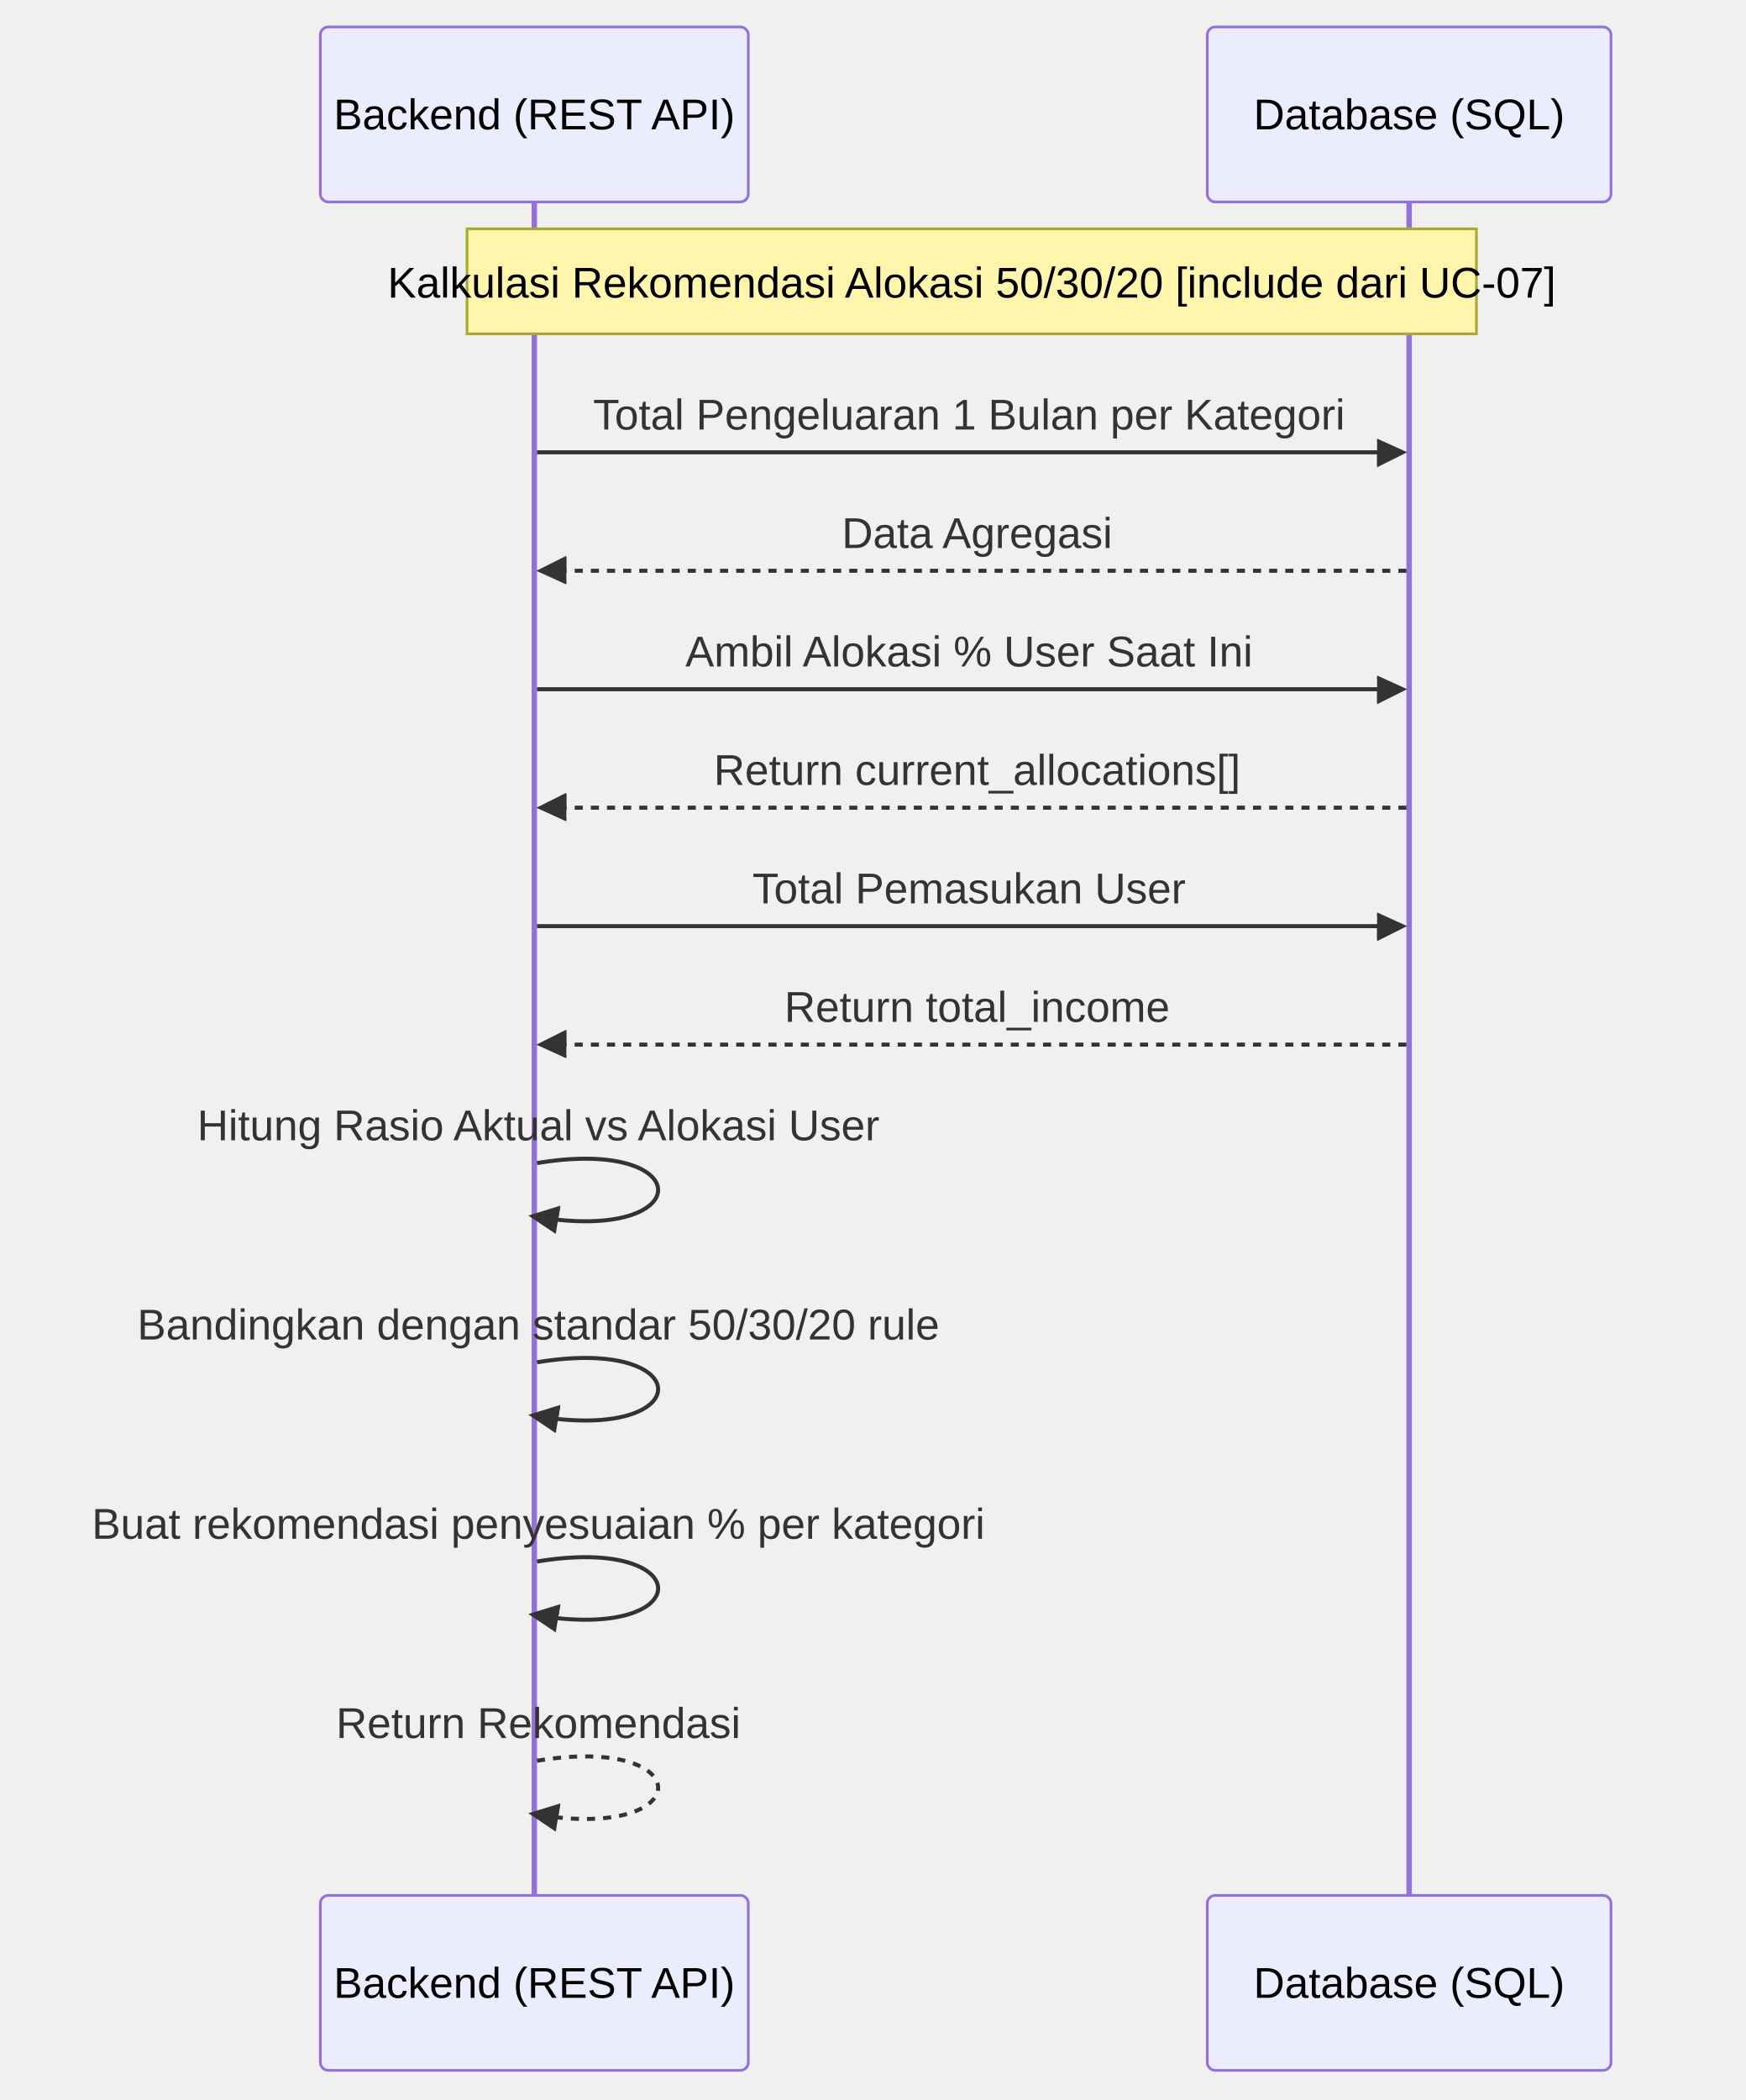
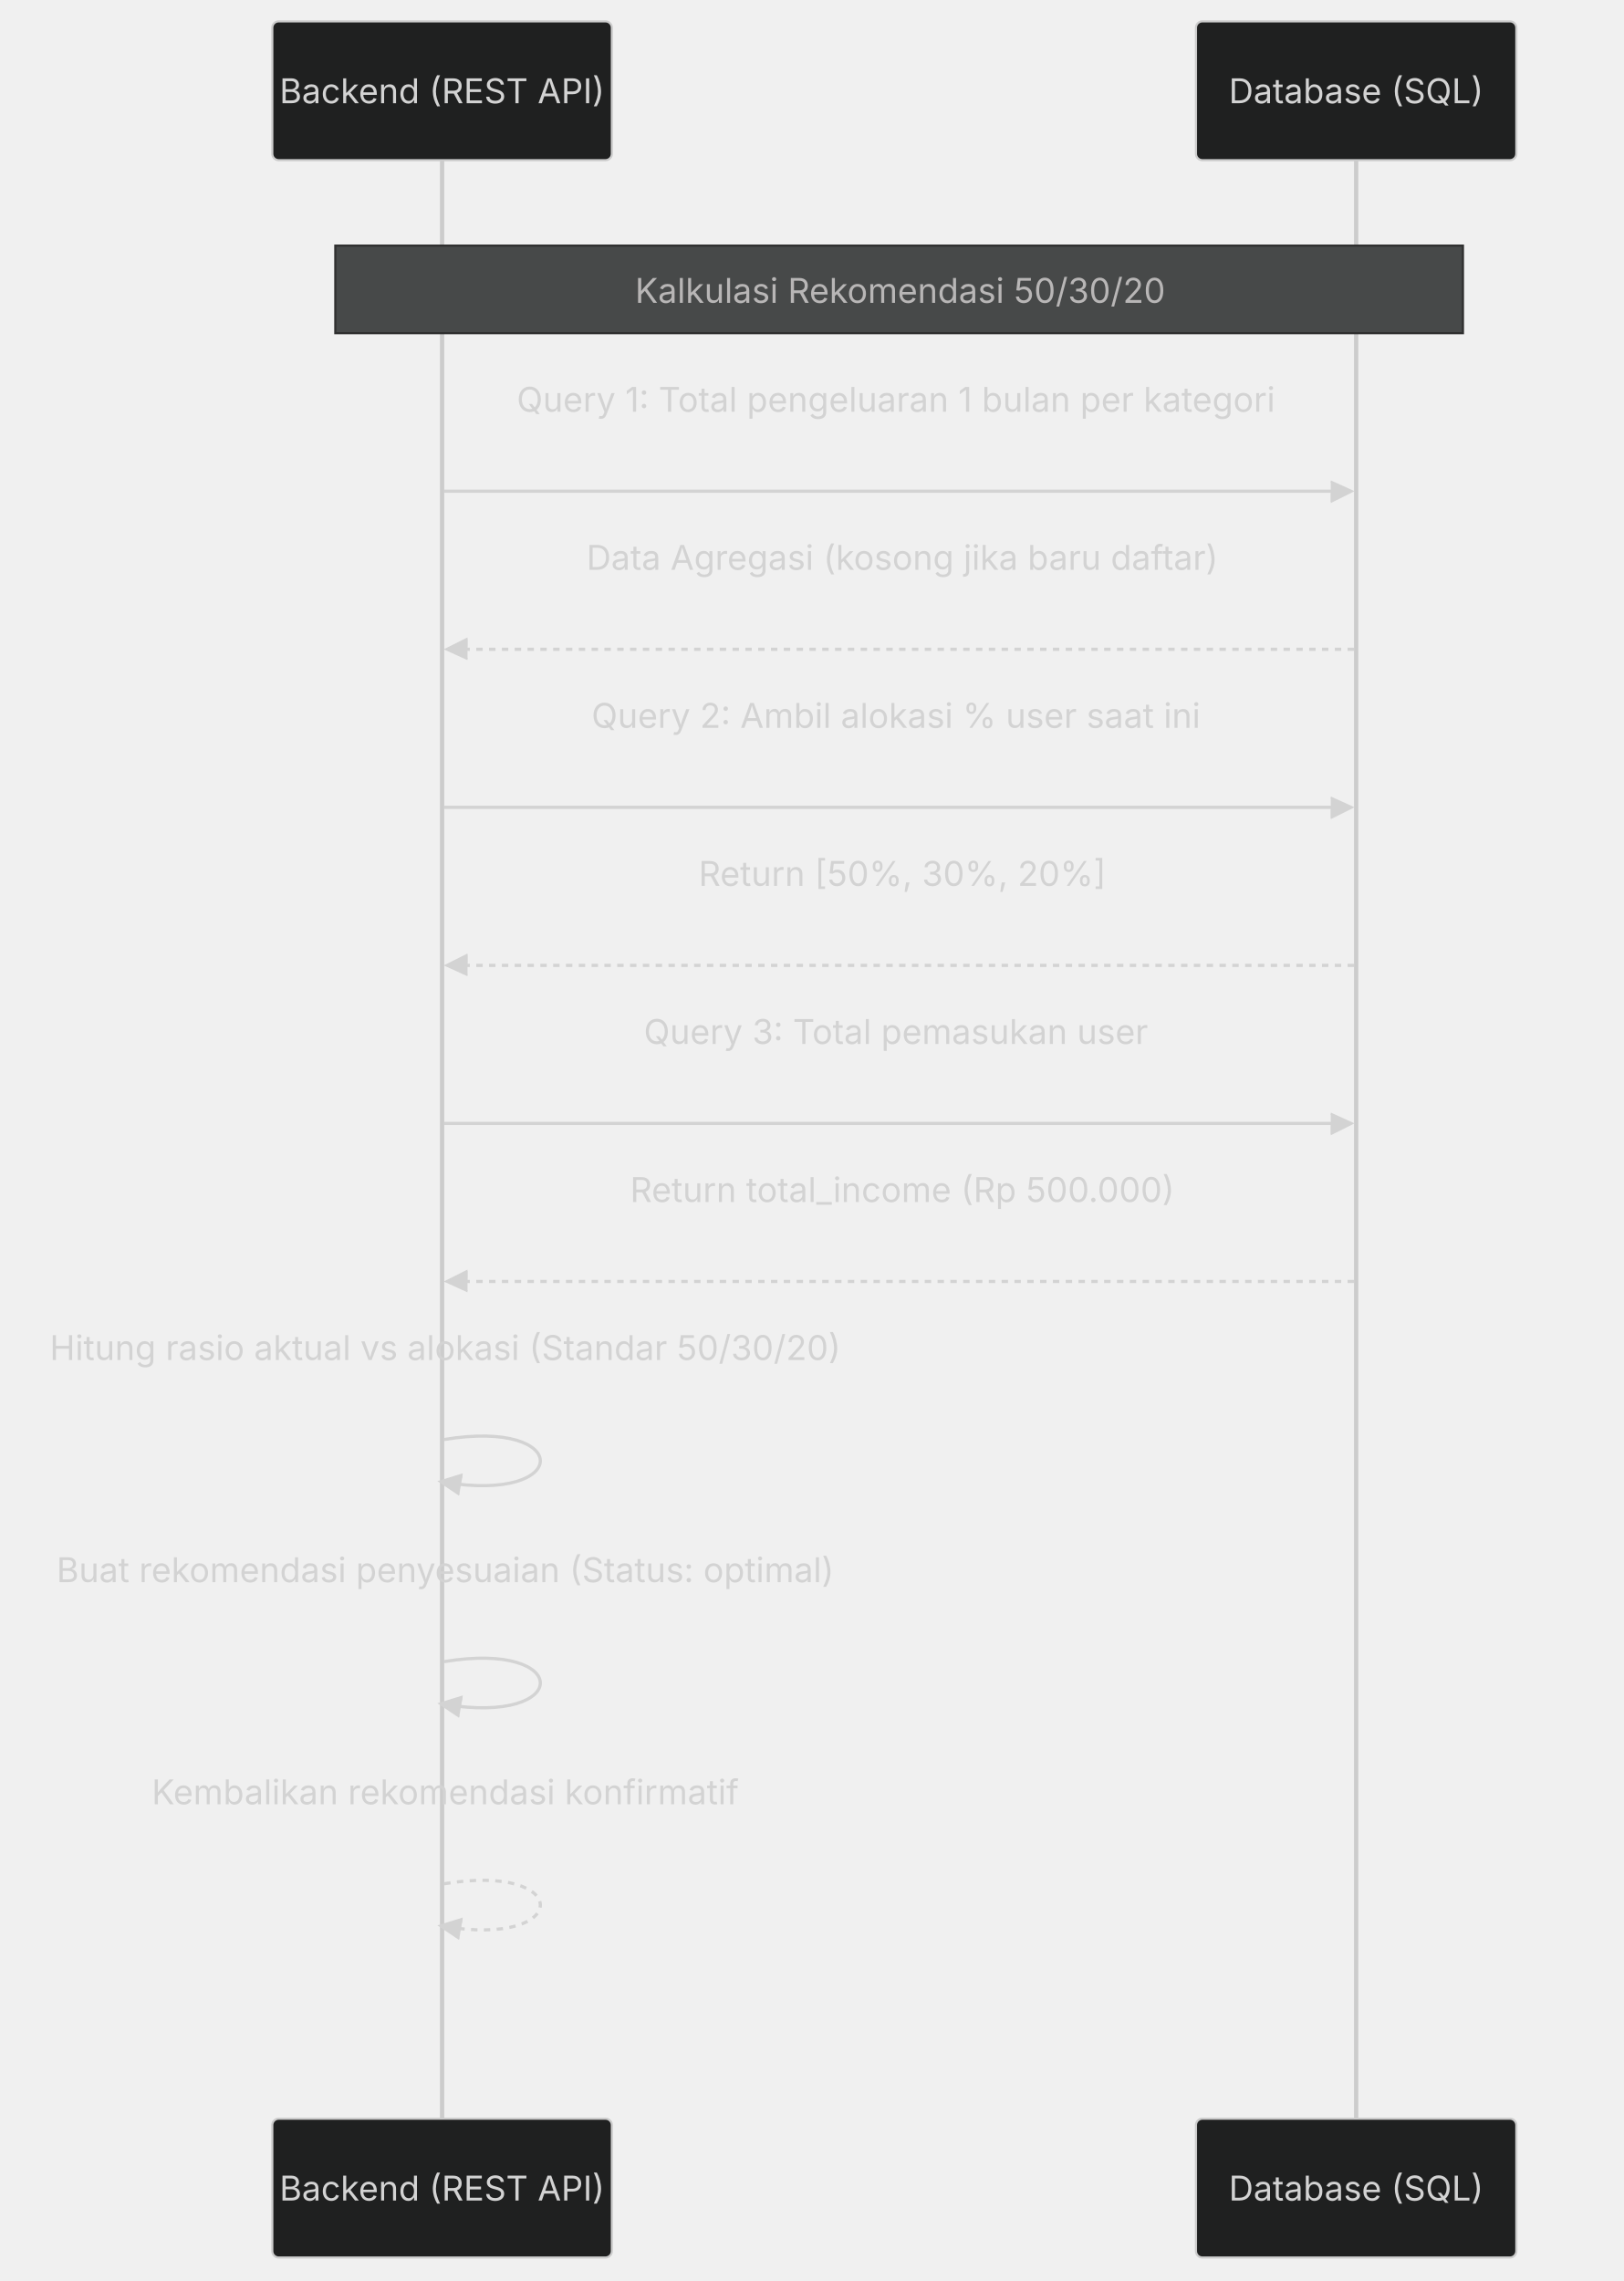
- <svg xmlns="http://www.w3.org/2000/svg" id="my-svg" width="100%" style="max-width: 648.5px; background-color: transparent;" viewBox="-119 -10 648.5 780" role="graphics-document document" aria-roledescription="sequence">
+ <svg xmlns="http://www.w3.org/2000/svg" id="my-svg" width="760" height="1068" viewBox="-127.5 -10 760 1068" role="graphics-document document" aria-roledescription="sequence" style="background-color: transparent;">
  <g>
-     <rect x="329.5" y="694" fill="#eaeaea" stroke="#666" width="150" height="65" name="DB" rx="3" ry="3" class="actor actor-bottom" />
-     <text x="404.5" y="726.5" dominant-baseline="central" alignment-baseline="central" class="actor actor-box" style="text-anchor: middle; font-size: 16px; font-weight: 400;">
-       <tspan x="404.5" dy="0">Database (SQL)</tspan>
+     <rect x="432.5" y="982" fill="#eaeaea" stroke="#666" width="150" height="65" name="DB" rx="3" ry="3" class="actor actor-bottom" />
+     <text x="507.5" y="1014.5" dominant-baseline="central" alignment-baseline="central" class="actor actor-box" style="text-anchor: middle; font-size: 16px; font-weight: 400;">
+       <tspan x="507.5" dy="0">Database (SQL)</tspan>
    </text>
  </g>
  <g>
-     <rect x="0" y="694" fill="#eaeaea" stroke="#666" width="159" height="65" name="Server" rx="3" ry="3" class="actor actor-bottom" />
-     <text x="79.5" y="726.5" dominant-baseline="central" alignment-baseline="central" class="actor actor-box" style="text-anchor: middle; font-size: 16px; font-weight: 400;">
+     <rect x="0" y="982" fill="#eaeaea" stroke="#666" width="159" height="65" name="Server" rx="3" ry="3" class="actor actor-bottom" />
+     <text x="79.5" y="1014.5" dominant-baseline="central" alignment-baseline="central" class="actor actor-box" style="text-anchor: middle; font-size: 16px; font-weight: 400;">
      <tspan x="79.5" dy="0">Backend (REST API)</tspan>
    </text>
  </g>
  <g>
-     <line id="actor1" x1="404.5" y1="65" x2="404.5" y2="694" class="actor-line 200" stroke-width="0.5px" stroke="#999" name="DB" data-et="life-line" data-id="DB" />
+     <line id="actor1" x1="507.5" y1="65" x2="507.5" y2="982" class="actor-line 200" stroke-width="0.5px" stroke="#999" name="DB" data-et="life-line" data-id="DB" />
    <g id="root-1" data-et="participant" data-type="participant" data-id="DB">
-       <rect x="329.5" y="0" fill="#eaeaea" stroke="#666" width="150" height="65" name="DB" rx="3" ry="3" class="actor actor-top" />
-       <text x="404.5" y="32.5" dominant-baseline="central" alignment-baseline="central" class="actor actor-box" style="text-anchor: middle; font-size: 16px; font-weight: 400;">
-         <tspan x="404.5" dy="0">Database (SQL)</tspan>
+       <rect x="432.5" y="0" fill="#eaeaea" stroke="#666" width="150" height="65" name="DB" rx="3" ry="3" class="actor actor-top" />
+       <text x="507.5" y="32.5" dominant-baseline="central" alignment-baseline="central" class="actor actor-box" style="text-anchor: middle; font-size: 16px; font-weight: 400;">
+         <tspan x="507.5" dy="0">Database (SQL)</tspan>
      </text>
    </g>
  </g>
  <g>
-     <line id="actor0" x1="79.5" y1="65" x2="79.5" y2="694" class="actor-line 200" stroke-width="0.5px" stroke="#999" name="Server" data-et="life-line" data-id="Server" />
+     <line id="actor0" x1="79.5" y1="65" x2="79.5" y2="982" class="actor-line 200" stroke-width="0.5px" stroke="#999" name="Server" data-et="life-line" data-id="Server" />
    <g id="root-0" data-et="participant" data-type="participant" data-id="Server">
      <rect x="0" y="0" fill="#eaeaea" stroke="#666" width="159" height="65" name="Server" rx="3" ry="3" class="actor actor-top" />
      <text x="79.5" y="32.5" dominant-baseline="central" alignment-baseline="central" class="actor actor-box" style="text-anchor: middle; font-size: 16px; font-weight: 400;">
        <tspan x="79.5" dy="0">Backend (REST API)</tspan>
      </text>
    </g>
  </g>
-   <style>#my-svg{font-family:"trebuchet ms",verdana,arial,sans-serif;font-size:16px;fill:#333;}@keyframes edge-animation-frame{from{stroke-dashoffset:0;}}@keyframes dash{to{stroke-dashoffset:0;}}#my-svg .edge-animation-slow{stroke-dasharray:9,5!important;stroke-dashoffset:900;animation:dash 50s linear infinite;stroke-linecap:round;}#my-svg .edge-animation-fast{stroke-dasharray:9,5!important;stroke-dashoffset:900;animation:dash 20s linear infinite;stroke-linecap:round;}#my-svg .error-icon{fill:#552222;}#my-svg .error-text{fill:#552222;stroke:#552222;}#my-svg .edge-thickness-normal{stroke-width:1px;}#my-svg .edge-thickness-thick{stroke-width:3.5px;}#my-svg .edge-pattern-solid{stroke-dasharray:0;}#my-svg .edge-thickness-invisible{stroke-width:0;fill:none;}#my-svg .edge-pattern-dashed{stroke-dasharray:3;}#my-svg .edge-pattern-dotted{stroke-dasharray:2;}#my-svg .marker{fill:#333333;stroke:#333333;}#my-svg .marker.cross{stroke:#333333;}#my-svg svg{font-family:"trebuchet ms",verdana,arial,sans-serif;font-size:16px;}#my-svg p{margin:0;}#my-svg .actor{stroke:#9370DB;fill:#ECECFF;stroke-width:1;}#my-svg rect.actor.outer-path[data-look="neo"]{filter:drop-shadow(1px 2px 2px rgba(185, 185, 185, 1));}#my-svg rect.note[data-look="neo"]{stroke:#aaaa33;fill:#fff5ad;filter:drop-shadow(1px 2px 2px rgba(185, 185, 185, 1));}#my-svg text.actor&gt;tspan{fill:black;stroke:none;}#my-svg .actor-line{stroke:#9370DB;}#my-svg .innerArc{stroke-width:1.5;stroke-dasharray:none;}#my-svg .messageLine0{stroke-width:1.5;stroke-dasharray:none;stroke:#333;}#my-svg .messageLine1{stroke-width:1.5;stroke-dasharray:2,2;stroke:#333;}#my-svg [id$="-arrowhead"] path{fill:#333;stroke:#333;}#my-svg .sequenceNumber{fill:white;}#my-svg [id$="-sequencenumber"]{fill:#333;}#my-svg [id$="-crosshead"] path{fill:#333;stroke:#333;}#my-svg .messageText{fill:#333;stroke:none;}#my-svg .labelBox{stroke:#9370DB;fill:#ECECFF;filter:none;}#my-svg .labelText,#my-svg .labelText&gt;tspan{fill:black;stroke:none;}#my-svg .loopText,#my-svg .loopText&gt;tspan{fill:black;stroke:none;}#my-svg .loopLine{stroke-width:2px;stroke-dasharray:2,2;stroke:#9370DB;fill:#9370DB;}#my-svg .note{stroke:#aaaa33;fill:#fff5ad;}#my-svg .noteText,#my-svg .noteText&gt;tspan{fill:black;stroke:none;font-weight:normal;}#my-svg .activation0{fill:#f4f4f4;stroke:#666;}#my-svg .activation1{fill:#f4f4f4;stroke:#666;}#my-svg .activation2{fill:#f4f4f4;stroke:#666;}#my-svg .actorPopupMenu{position:absolute;}#my-svg .actorPopupMenuPanel{position:absolute;fill:#ECECFF;box-shadow:0px 8px 16px 0px rgba(0,0,0,0.2);filter:drop-shadow(3px 5px 2px rgb(0 0 0 / 0.4));}#my-svg .actor-man circle,#my-svg line{fill:#ECECFF;stroke-width:2px;}#my-svg g rect.rect{filter:drop-shadow(1px 2px 2px rgba(185, 185, 185, 1));stroke:#9370DB;}#my-svg .node .neo-node{stroke:#9370DB;}#my-svg [data-look="neo"].node rect,#my-svg [data-look="neo"].cluster rect,#my-svg [data-look="neo"].node polygon{stroke:#9370DB;filter:drop-shadow(1px 2px 2px rgba(185, 185, 185, 1));}#my-svg [data-look="neo"].node path{stroke:#9370DB;stroke-width:1px;}#my-svg [data-look="neo"].node .outer-path{filter:drop-shadow(1px 2px 2px rgba(185, 185, 185, 1));}#my-svg [data-look="neo"].node .neo-line path{stroke:#9370DB;filter:none;}#my-svg [data-look="neo"].node circle{stroke:#9370DB;filter:drop-shadow(1px 2px 2px rgba(185, 185, 185, 1));}#my-svg [data-look="neo"].node circle .state-start{fill:#000000;}#my-svg [data-look="neo"].icon-shape .icon{fill:#9370DB;filter:drop-shadow(1px 2px 2px rgba(185, 185, 185, 1));}#my-svg [data-look="neo"].icon-shape .icon-neo path{stroke:#9370DB;filter:drop-shadow(1px 2px 2px rgba(185, 185, 185, 1));}#my-svg :root{--mermaid-font-family:"trebuchet ms",verdana,arial,sans-serif;}</style>
+   <style>#my-svg{font-family:-apple-system,BlinkMacSystemFont,'Segoe UI',sans-serif;font-size:14px;fill:#ccc;}@keyframes edge-animation-frame{from{stroke-dashoffset:0;}}@keyframes dash{to{stroke-dashoffset:0;}}#my-svg .edge-animation-slow{stroke-dasharray:9,5!important;stroke-dashoffset:900;animation:dash 50s linear infinite;stroke-linecap:round;}#my-svg .edge-animation-fast{stroke-dasharray:9,5!important;stroke-dashoffset:900;animation:dash 20s linear infinite;stroke-linecap:round;}#my-svg .error-icon{fill:#a44141;}#my-svg .error-text{fill:#ddd;stroke:#ddd;}#my-svg .edge-thickness-normal{stroke-width:1px;}#my-svg .edge-thickness-thick{stroke-width:3.5px;}#my-svg .edge-pattern-solid{stroke-dasharray:0;}#my-svg .edge-thickness-invisible{stroke-width:0;fill:none;}#my-svg .edge-pattern-dashed{stroke-dasharray:3;}#my-svg .edge-pattern-dotted{stroke-dasharray:2;}#my-svg .marker{fill:lightgrey;stroke:lightgrey;}#my-svg .marker.cross{stroke:lightgrey;}#my-svg svg{font-family:-apple-system,BlinkMacSystemFont,'Segoe UI',sans-serif;font-size:14px;}#my-svg p{margin:0;}#my-svg .actor{stroke:#ccc;fill:#1f2020;stroke-width:1;}#my-svg rect.actor.outer-path[data-look="neo"]{filter:drop-shadow( 1px 2px 2px rgba(185,185,185,1));}#my-svg rect.note[data-look="neo"]{stroke:hsl(180, 0%, 18.353%);fill:hsl(180, 1.587%, 28.353%);filter:drop-shadow( 1px 2px 2px rgba(185,185,185,1));}#my-svg text.actor&gt;tspan{fill:lightgrey;stroke:none;}#my-svg .actor-line{stroke:#ccc;}#my-svg .innerArc{stroke-width:1.5;stroke-dasharray:none;}#my-svg .messageLine0{stroke-width:1.5;stroke-dasharray:none;stroke:lightgrey;}#my-svg .messageLine1{stroke-width:1.5;stroke-dasharray:2,2;stroke:lightgrey;}#my-svg [id$="-arrowhead"] path{fill:lightgrey;stroke:lightgrey;}#my-svg .sequenceNumber{fill:black;}#my-svg [id$="-sequencenumber"]{fill:lightgrey;}#my-svg [id$="-crosshead"] path{fill:lightgrey;stroke:lightgrey;}#my-svg .messageText{fill:lightgrey;stroke:none;}#my-svg .labelBox{stroke:#7c1e1e;fill:#3f1414;filter:none;}#my-svg .labelText,#my-svg .labelText&gt;tspan{fill:#f85149;stroke:none;}#my-svg .loopText,#my-svg .loopText&gt;tspan{fill:#f85149;stroke:none;}#my-svg .loopLine{stroke-width:2px;stroke-dasharray:2,2;stroke:#7c1e1e;fill:#7c1e1e;}#my-svg .note{stroke:hsl(180, 0%, 18.353%);fill:hsl(180, 1.587%, 28.353%);}#my-svg .noteText,#my-svg .noteText&gt;tspan{fill:rgb(183.848, 181.552, 181.552);stroke:none;font-weight:normal;}#my-svg .activation0{fill:hsl(180, 1.587%, 28.353%);stroke:#ccc;}#my-svg .activation1{fill:hsl(180, 1.587%, 28.353%);stroke:#ccc;}#my-svg .activation2{fill:hsl(180, 1.587%, 28.353%);stroke:#ccc;}#my-svg .actorPopupMenu{position:absolute;}#my-svg .actorPopupMenuPanel{position:absolute;fill:#1f2020;box-shadow:0px 8px 16px 0px rgba(0,0,0,0.2);filter:drop-shadow(3px 5px 2px rgb(0 0 0 / 0.4));}#my-svg .actor-man circle,#my-svg line{fill:#1f2020;stroke-width:2px;}#my-svg g rect.rect{filter:drop-shadow( 1px 2px 2px rgba(185,185,185,1));stroke:#ccc;}#my-svg .node .neo-node{stroke:#ccc;}#my-svg [data-look="neo"].node rect,#my-svg [data-look="neo"].cluster rect,#my-svg [data-look="neo"].node polygon{stroke:url(#my-svg-gradient);filter:drop-shadow( 1px 2px 2px rgba(185,185,185,1));}#my-svg [data-look="neo"].node path{stroke:url(#my-svg-gradient);stroke-width:1px;}#my-svg [data-look="neo"].node .outer-path{filter:drop-shadow( 1px 2px 2px rgba(185,185,185,1));}#my-svg [data-look="neo"].node .neo-line path{stroke:#ccc;filter:none;}#my-svg [data-look="neo"].node circle{stroke:url(#my-svg-gradient);filter:drop-shadow( 1px 2px 2px rgba(185,185,185,1));}#my-svg [data-look="neo"].node circle .state-start{fill:#000000;}#my-svg [data-look="neo"].icon-shape .icon{fill:url(#my-svg-gradient);filter:drop-shadow( 1px 2px 2px rgba(185,185,185,1));}#my-svg [data-look="neo"].icon-shape .icon-neo path{stroke:url(#my-svg-gradient);filter:drop-shadow( 1px 2px 2px rgba(185,185,185,1));}#my-svg :root{--mermaid-font-family:"trebuchet ms",verdana,arial,sans-serif;}</style>
  <g />
  <defs>
    <symbol id="my-svg-computer" width="24" height="24">
      <path transform="scale(.5)" d="M2 2v13h20v-13h-20zm18 11h-16v-9h16v9zm-10.228 6l.466-1h3.524l.467 1h-4.457zm14.228 3h-24l2-6h2.104l-1.33 4h18.45l-1.297-4h2.073l2 6zm-5-10h-14v-7h14v7z" />
    </symbol>
  </defs>
  <defs>
    <symbol id="my-svg-database" fill-rule="evenodd" clip-rule="evenodd">
      <path transform="scale(.5)" d="M12.258.001l.256.004.255.005.253.008.251.01.249.012.247.015.246.016.242.019.241.02.239.023.236.024.233.027.231.028.229.031.225.032.223.034.22.036.217.038.214.04.211.041.208.043.205.045.201.046.198.048.194.05.191.051.187.053.183.054.18.056.175.057.172.059.168.06.163.061.16.063.155.064.15.066.074.033.073.033.071.034.07.034.069.035.068.035.067.035.066.035.064.036.064.036.062.036.06.036.06.037.058.037.058.037.055.038.055.038.053.038.052.038.051.039.05.039.048.039.047.039.045.04.044.04.043.04.041.04.04.041.039.041.037.041.036.041.034.041.033.042.032.042.03.042.029.042.027.042.026.043.024.043.023.043.021.043.02.043.018.044.017.043.015.044.013.044.012.044.011.045.009.044.007.045.006.045.004.045.002.045.001.045v17l-.001.045-.002.045-.004.045-.006.045-.007.045-.009.044-.011.045-.012.044-.013.044-.015.044-.017.043-.018.044-.02.043-.021.043-.023.043-.024.043-.026.043-.027.042-.029.042-.03.042-.032.042-.033.042-.034.041-.036.041-.037.041-.039.041-.04.041-.041.04-.043.04-.044.04-.045.04-.047.039-.048.039-.05.039-.051.039-.052.038-.053.038-.055.038-.055.038-.058.037-.058.037-.06.037-.06.036-.062.036-.064.036-.064.036-.066.035-.067.035-.068.035-.069.035-.07.034-.071.034-.073.033-.074.033-.15.066-.155.064-.16.063-.163.061-.168.06-.172.059-.175.057-.18.056-.183.054-.187.053-.191.051-.194.05-.198.048-.201.046-.205.045-.208.043-.211.041-.214.04-.217.038-.22.036-.223.034-.225.032-.229.031-.231.028-.233.027-.236.024-.239.023-.241.02-.242.019-.246.016-.247.015-.249.012-.251.01-.253.008-.255.005-.256.004-.258.001-.258-.001-.256-.004-.255-.005-.253-.008-.251-.01-.249-.012-.247-.015-.245-.016-.243-.019-.241-.02-.238-.023-.236-.024-.234-.027-.231-.028-.228-.031-.226-.032-.223-.034-.22-.036-.217-.038-.214-.04-.211-.041-.208-.043-.204-.045-.201-.046-.198-.048-.195-.05-.19-.051-.187-.053-.184-.054-.179-.056-.176-.057-.172-.059-.167-.06-.164-.061-.159-.063-.155-.064-.151-.066-.074-.033-.072-.033-.072-.034-.07-.034-.069-.035-.068-.035-.067-.035-.066-.035-.064-.036-.063-.036-.062-.036-.061-.036-.06-.037-.058-.037-.057-.037-.056-.038-.055-.038-.053-.038-.052-.038-.051-.039-.049-.039-.049-.039-.046-.039-.046-.04-.044-.04-.043-.04-.041-.04-.04-.041-.039-.041-.037-.041-.036-.041-.034-.041-.033-.042-.032-.042-.03-.042-.029-.042-.027-.042-.026-.043-.024-.043-.023-.043-.021-.043-.02-.043-.018-.044-.017-.043-.015-.044-.013-.044-.012-.044-.011-.045-.009-.044-.007-.045-.006-.045-.004-.045-.002-.045-.001-.045v-17l.001-.045.002-.045.004-.045.006-.045.007-.045.009-.044.011-.045.012-.044.013-.044.015-.044.017-.043.018-.044.02-.043.021-.043.023-.043.024-.043.026-.043.027-.042.029-.042.03-.042.032-.042.033-.042.034-.041.036-.041.037-.041.039-.041.04-.041.041-.04.043-.04.044-.04.046-.04.046-.039.049-.039.049-.039.051-.039.052-.038.053-.038.055-.038.056-.038.057-.037.058-.037.06-.037.061-.036.062-.036.063-.036.064-.036.066-.035.067-.035.068-.035.069-.035.07-.034.072-.034.072-.033.074-.033.151-.066.155-.064.159-.063.164-.061.167-.06.172-.059.176-.057.179-.056.184-.054.187-.053.19-.051.195-.05.198-.048.201-.046.204-.045.208-.043.211-.041.214-.04.217-.038.22-.036.223-.034.226-.032.228-.031.231-.028.234-.027.236-.024.238-.023.241-.02.243-.019.245-.016.247-.015.249-.012.251-.01.253-.008.255-.005.256-.004.258-.001.258.001zm-9.258 20.499v.01l.001.021.003.021.004.022.005.021.006.022.007.022.009.023.01.022.011.023.012.023.013.023.015.023.016.024.017.023.018.024.019.024.021.024.022.025.023.024.024.025.052.049.056.05.061.051.066.051.07.051.075.051.079.052.084.052.088.052.092.052.097.052.102.051.105.052.11.052.114.051.119.051.123.051.127.05.131.05.135.05.139.048.144.049.147.047.152.047.155.047.16.045.163.045.167.043.171.043.176.041.178.041.183.039.187.039.19.037.194.035.197.035.202.033.204.031.209.03.212.029.216.027.219.025.222.024.226.021.23.02.233.018.236.016.24.015.243.012.246.01.249.008.253.005.256.004.259.001.26-.001.257-.004.254-.005.25-.008.247-.011.244-.012.241-.014.237-.016.233-.018.231-.021.226-.021.224-.024.22-.026.216-.027.212-.028.21-.031.205-.031.202-.034.198-.034.194-.036.191-.037.187-.039.183-.04.179-.04.175-.042.172-.043.168-.044.163-.045.16-.046.155-.046.152-.047.148-.048.143-.049.139-.049.136-.05.131-.05.126-.05.123-.051.118-.052.114-.051.11-.052.106-.052.101-.052.096-.052.092-.052.088-.053.083-.051.079-.052.074-.052.07-.051.065-.051.06-.051.056-.05.051-.05.023-.024.023-.025.021-.024.02-.024.019-.024.018-.024.017-.024.015-.023.014-.024.013-.023.012-.023.01-.023.01-.022.008-.022.006-.022.006-.022.004-.022.004-.021.001-.021.001-.021v-4.127l-.077.055-.08.053-.083.054-.085.053-.087.052-.09.052-.093.051-.095.05-.097.05-.1.049-.102.049-.105.048-.106.047-.109.047-.111.046-.114.045-.115.045-.118.044-.12.043-.122.042-.124.042-.126.041-.128.04-.13.04-.132.038-.134.038-.135.037-.138.037-.139.035-.142.035-.143.034-.144.033-.147.032-.148.031-.15.03-.151.03-.153.029-.154.027-.156.027-.158.026-.159.025-.161.024-.162.023-.163.022-.165.021-.166.02-.167.019-.169.018-.169.017-.171.016-.173.015-.173.014-.175.013-.175.012-.177.011-.178.01-.179.008-.179.008-.181.006-.182.005-.182.004-.184.003-.184.002h-.37l-.184-.002-.184-.003-.182-.004-.182-.005-.181-.006-.179-.008-.179-.008-.178-.01-.176-.011-.176-.012-.175-.013-.173-.014-.172-.015-.171-.016-.17-.017-.169-.018-.167-.019-.166-.02-.165-.021-.163-.022-.162-.023-.161-.024-.159-.025-.157-.026-.156-.027-.155-.027-.153-.029-.151-.03-.15-.03-.148-.031-.146-.032-.145-.033-.143-.034-.141-.035-.14-.035-.137-.037-.136-.037-.134-.038-.132-.038-.13-.04-.128-.04-.126-.041-.124-.042-.122-.042-.12-.044-.117-.043-.116-.045-.113-.045-.112-.046-.109-.047-.106-.047-.105-.048-.102-.049-.1-.049-.097-.05-.095-.05-.093-.052-.09-.051-.087-.052-.085-.053-.083-.054-.08-.054-.077-.054v4.127zm0-5.654v.011l.001.021.003.021.004.021.005.022.006.022.007.022.009.022.01.022.011.023.012.023.013.023.015.024.016.023.017.024.018.024.019.024.021.024.022.024.023.025.024.024.052.05.056.05.061.05.066.051.07.051.075.052.079.051.084.052.088.052.092.052.097.052.102.052.105.052.11.051.114.051.119.052.123.05.127.051.131.05.135.049.139.049.144.048.147.048.152.047.155.046.16.045.163.045.167.044.171.042.176.042.178.04.183.04.187.038.19.037.194.036.197.034.202.033.204.032.209.03.212.028.216.027.219.025.222.024.226.022.23.02.233.018.236.016.24.014.243.012.246.01.249.008.253.006.256.003.259.001.26-.001.257-.003.254-.006.25-.008.247-.01.244-.012.241-.015.237-.016.233-.018.231-.02.226-.022.224-.024.22-.025.216-.027.212-.029.21-.03.205-.032.202-.033.198-.035.194-.036.191-.037.187-.039.183-.039.179-.041.175-.042.172-.043.168-.044.163-.045.16-.045.155-.047.152-.047.148-.048.143-.048.139-.05.136-.049.131-.05.126-.051.123-.051.118-.051.114-.052.11-.052.106-.052.101-.052.096-.052.092-.052.088-.052.083-.052.079-.052.074-.051.07-.052.065-.051.06-.05.056-.051.051-.049.023-.025.023-.024.021-.025.02-.024.019-.024.018-.024.017-.024.015-.023.014-.023.013-.024.012-.022.01-.023.01-.023.008-.022.006-.022.006-.022.004-.021.004-.022.001-.021.001-.021v-4.139l-.077.054-.08.054-.083.054-.085.052-.087.053-.09.051-.093.051-.095.051-.097.05-.1.049-.102.049-.105.048-.106.047-.109.047-.111.046-.114.045-.115.044-.118.044-.12.044-.122.042-.124.042-.126.041-.128.04-.13.039-.132.039-.134.038-.135.037-.138.036-.139.036-.142.035-.143.033-.144.033-.147.033-.148.031-.15.03-.151.03-.153.028-.154.028-.156.027-.158.026-.159.025-.161.024-.162.023-.163.022-.165.021-.166.02-.167.019-.169.018-.169.017-.171.016-.173.015-.173.014-.175.013-.175.012-.177.011-.178.009-.179.009-.179.007-.181.007-.182.005-.182.004-.184.003-.184.002h-.37l-.184-.002-.184-.003-.182-.004-.182-.005-.181-.007-.179-.007-.179-.009-.178-.009-.176-.011-.176-.012-.175-.013-.173-.014-.172-.015-.171-.016-.17-.017-.169-.018-.167-.019-.166-.02-.165-.021-.163-.022-.162-.023-.161-.024-.159-.025-.157-.026-.156-.027-.155-.028-.153-.028-.151-.03-.15-.03-.148-.031-.146-.033-.145-.033-.143-.033-.141-.035-.14-.036-.137-.036-.136-.037-.134-.038-.132-.039-.13-.039-.128-.04-.126-.041-.124-.042-.122-.043-.12-.043-.117-.044-.116-.044-.113-.046-.112-.046-.109-.046-.106-.047-.105-.048-.102-.049-.1-.049-.097-.05-.095-.051-.093-.051-.09-.051-.087-.053-.085-.052-.083-.054-.08-.054-.077-.054v4.139zm0-5.666v.011l.001.02.003.022.004.021.005.022.006.021.007.022.009.023.01.022.011.023.012.023.013.023.015.023.016.024.017.024.018.023.019.024.021.025.022.024.023.024.024.025.052.05.056.05.061.05.066.051.07.051.075.052.079.051.084.052.088.052.092.052.097.052.102.052.105.051.11.052.114.051.119.051.123.051.127.05.131.05.135.05.139.049.144.048.147.048.152.047.155.046.16.045.163.045.167.043.171.043.176.042.178.04.183.04.187.038.19.037.194.036.197.034.202.033.204.032.209.03.212.028.216.027.219.025.222.024.226.021.23.02.233.018.236.017.24.014.243.012.246.01.249.008.253.006.256.003.259.001.26-.001.257-.003.254-.006.25-.008.247-.01.244-.013.241-.014.237-.016.233-.018.231-.02.226-.022.224-.024.22-.025.216-.027.212-.029.21-.03.205-.032.202-.033.198-.035.194-.036.191-.037.187-.039.183-.039.179-.041.175-.042.172-.043.168-.044.163-.045.16-.045.155-.047.152-.047.148-.048.143-.049.139-.049.136-.049.131-.051.126-.05.123-.051.118-.052.114-.051.11-.052.106-.052.101-.052.096-.052.092-.052.088-.052.083-.052.079-.052.074-.052.07-.051.065-.051.06-.051.056-.05.051-.049.023-.025.023-.025.021-.024.02-.024.019-.024.018-.024.017-.024.015-.023.014-.024.013-.023.012-.023.01-.022.01-.023.008-.022.006-.022.006-.022.004-.022.004-.021.001-.021.001-.021v-4.153l-.077.054-.08.054-.083.053-.085.053-.087.053-.09.051-.093.051-.095.051-.097.05-.1.049-.102.048-.105.048-.106.048-.109.046-.111.046-.114.046-.115.044-.118.044-.12.043-.122.043-.124.042-.126.041-.128.04-.13.039-.132.039-.134.038-.135.037-.138.036-.139.036-.142.034-.143.034-.144.033-.147.032-.148.032-.15.03-.151.03-.153.028-.154.028-.156.027-.158.026-.159.024-.161.024-.162.023-.163.023-.165.021-.166.02-.167.019-.169.018-.169.017-.171.016-.173.015-.173.014-.175.013-.175.012-.177.01-.178.01-.179.009-.179.007-.181.006-.182.006-.182.004-.184.003-.184.001-.185.001-.185-.001-.184-.001-.184-.003-.182-.004-.182-.006-.181-.006-.179-.007-.179-.009-.178-.01-.176-.01-.176-.012-.175-.013-.173-.014-.172-.015-.171-.016-.17-.017-.169-.018-.167-.019-.166-.02-.165-.021-.163-.023-.162-.023-.161-.024-.159-.024-.157-.026-.156-.027-.155-.028-.153-.028-.151-.03-.15-.03-.148-.032-.146-.032-.145-.033-.143-.034-.141-.034-.14-.036-.137-.036-.136-.037-.134-.038-.132-.039-.13-.039-.128-.041-.126-.041-.124-.041-.122-.043-.12-.043-.117-.044-.116-.044-.113-.046-.112-.046-.109-.046-.106-.048-.105-.048-.102-.048-.1-.05-.097-.049-.095-.051-.093-.051-.09-.052-.087-.052-.085-.053-.083-.053-.08-.054-.077-.054v4.153zm8.74-8.179l-.257.004-.254.005-.25.008-.247.011-.244.012-.241.014-.237.016-.233.018-.231.021-.226.022-.224.023-.22.026-.216.027-.212.028-.21.031-.205.032-.202.033-.198.034-.194.036-.191.038-.187.038-.183.04-.179.041-.175.042-.172.043-.168.043-.163.045-.16.046-.155.046-.152.048-.148.048-.143.048-.139.049-.136.05-.131.05-.126.051-.123.051-.118.051-.114.052-.11.052-.106.052-.101.052-.096.052-.092.052-.088.052-.083.052-.079.052-.074.051-.07.052-.065.051-.06.05-.056.05-.051.05-.023.025-.023.024-.021.024-.02.025-.019.024-.018.024-.017.023-.015.024-.014.023-.013.023-.012.023-.01.023-.01.022-.008.022-.006.023-.006.021-.004.022-.004.021-.001.021-.001.021.001.021.001.021.004.021.004.022.006.021.006.023.008.022.01.022.01.023.012.023.013.023.014.023.015.024.017.023.018.024.019.024.02.025.021.024.023.024.023.025.051.05.056.05.06.05.065.051.07.052.074.051.079.052.083.052.088.052.092.052.096.052.101.052.106.052.11.052.114.052.118.051.123.051.126.051.131.05.136.05.139.049.143.048.148.048.152.048.155.046.16.046.163.045.168.043.172.043.175.042.179.041.183.04.187.038.191.038.194.036.198.034.202.033.205.032.21.031.212.028.216.027.22.026.224.023.226.022.231.021.233.018.237.016.241.014.244.012.247.011.25.008.254.005.257.004.26.001.26-.001.257-.004.254-.005.25-.008.247-.011.244-.012.241-.014.237-.016.233-.018.231-.021.226-.022.224-.023.22-.026.216-.027.212-.028.21-.031.205-.032.202-.033.198-.034.194-.036.191-.038.187-.038.183-.04.179-.041.175-.042.172-.043.168-.043.163-.045.16-.046.155-.046.152-.048.148-.048.143-.048.139-.049.136-.05.131-.05.126-.051.123-.051.118-.051.114-.052.11-.052.106-.052.101-.052.096-.052.092-.052.088-.052.083-.052.079-.052.074-.051.07-.052.065-.051.06-.05.056-.05.051-.05.023-.025.023-.024.021-.024.02-.025.019-.024.018-.024.017-.023.015-.024.014-.023.013-.023.012-.023.01-.023.01-.022.008-.022.006-.023.006-.021.004-.022.004-.021.001-.021.001-.021-.001-.021-.001-.021-.004-.021-.004-.022-.006-.021-.006-.023-.008-.022-.01-.022-.01-.023-.012-.023-.013-.023-.014-.023-.015-.024-.017-.023-.018-.024-.019-.024-.02-.025-.021-.024-.023-.024-.023-.025-.051-.05-.056-.05-.06-.05-.065-.051-.07-.052-.074-.051-.079-.052-.083-.052-.088-.052-.092-.052-.096-.052-.101-.052-.106-.052-.11-.052-.114-.052-.118-.051-.123-.051-.126-.051-.131-.05-.136-.05-.139-.049-.143-.048-.148-.048-.152-.048-.155-.046-.16-.046-.163-.045-.168-.043-.172-.043-.175-.042-.179-.041-.183-.04-.187-.038-.191-.038-.194-.036-.198-.034-.202-.033-.205-.032-.21-.031-.212-.028-.216-.027-.22-.026-.224-.023-.226-.022-.231-.021-.233-.018-.237-.016-.241-.014-.244-.012-.247-.011-.25-.008-.254-.005-.257-.004-.26-.001-.26.001z" />
    </symbol>
  </defs>
  <defs>
    <symbol id="my-svg-clock" width="24" height="24">
      <path transform="scale(.5)" d="M12 2c5.514 0 10 4.486 10 10s-4.486 10-10 10-10-4.486-10-10 4.486-10 10-10zm0-2c-6.627 0-12 5.373-12 12s5.373 12 12 12 12-5.373 12-12-5.373-12-12-12zm5.848 12.459c.202.038.202.333.001.372-1.907.361-6.045 1.111-6.547 1.111-.719 0-1.301-.582-1.301-1.301 0-.512.77-5.447 1.125-7.445.034-.192.312-.181.343.014l.985 6.238 5.394 1.011z" />
    </symbol>
  </defs>
  <defs>
    <marker id="my-svg-arrowhead" refX="7.9" refY="5" markerUnits="userSpaceOnUse" markerWidth="12" markerHeight="12" orient="auto-start-reverse">
      <path d="M -1 0 L 10 5 L 0 10 z" />
    </marker>
  </defs>
  <defs>
    <marker id="my-svg-crosshead" markerWidth="15" markerHeight="8" orient="auto" refX="4" refY="4.5">
      <path fill="none" stroke="#000000" stroke-width="1pt" d="M 1,2 L 6,7 M 6,2 L 1,7" style="stroke-dasharray: 0, 0;" />
    </marker>
  </defs>
  <defs>
    <marker id="my-svg-filled-head" refX="15.5" refY="7" markerWidth="20" markerHeight="28" orient="auto">
      <path d="M 18,7 L9,13 L14,7 L9,1 Z" />
    </marker>
  </defs>
  <defs>
    <marker id="my-svg-sequencenumber" refX="15" refY="15" markerWidth="60" markerHeight="40" orient="auto">
      <circle cx="15" cy="15" r="6" />
    </marker>
  </defs>
  <defs>
    <marker id="my-svg-solidTopArrowHead" refX="7.9" refY="7.25" markerUnits="userSpaceOnUse" markerWidth="12" markerHeight="12" orient="auto-start-reverse">
      <path d="M 0 0 L 10 8 L 0 8 z" />
    </marker>
  </defs>
  <defs>
    <marker id="my-svg-solidBottomArrowHead" refX="7.9" refY="0.75" markerUnits="userSpaceOnUse" markerWidth="12" markerHeight="12" orient="auto-start-reverse">
      <path d="M 0 0 L 10 0 L 0 8 z" />
    </marker>
  </defs>
  <defs>
    <marker id="my-svg-stickTopArrowHead" refX="7.5" refY="7" markerUnits="userSpaceOnUse" markerWidth="12" markerHeight="12" orient="auto-start-reverse">
      <path d="M 0 0 L 7 7" stroke="black" stroke-width="1.5" fill="none" />
    </marker>
  </defs>
  <defs>
    <marker id="my-svg-stickBottomArrowHead" refX="7.5" refY="0" markerUnits="userSpaceOnUse" markerWidth="12" markerHeight="12" orient="auto-start-reverse">
      <path d="M 0 7 L 7 0" stroke="black" stroke-width="1.5" fill="none" />
    </marker>
  </defs>
  <g data-et="note" data-id="i0">
-     <rect x="54.5" y="75" fill="#EDF2AE" stroke="#666" width="375" height="39" class="note" />
-     <text x="242" y="80" text-anchor="middle" dominant-baseline="middle" alignment-baseline="middle" class="noteText" dy="1em" style="font-size: 16px; font-weight: 400;">
-       <tspan x="242">Kalkulasi Rekomendasi Alokasi 50/30/20 [include dari UC-07]</tspan>
+     <rect x="29.5" y="105" fill="#EDF2AE" stroke="#666" width="528" height="41" class="note" />
+     <text x="294" y="110" text-anchor="middle" dominant-baseline="middle" alignment-baseline="middle" class="noteText" dy="1em" style="font-size: 16px; font-weight: 400;">
+       <tspan x="294">Kalkulasi Rekomendasi 50/30/20</tspan>
    </text>
  </g>
-   <text x="241" y="129" text-anchor="middle" dominant-baseline="middle" alignment-baseline="middle" class="messageText" dy="1em" style="font-size: 16px; font-weight: 400;">Total Pengeluaran 1 Bulan per Kategori</text>
-   <line x1="80.5" y1="158" x2="400.5" y2="158" class="messageLine0" data-et="message" data-id="i1" data-from="Server" data-to="DB" stroke-width="2" stroke="none" marker-end="url(#my-svg-arrowhead)" style="fill: none;" />
-   <text x="244" y="173" text-anchor="middle" dominant-baseline="middle" alignment-baseline="middle" class="messageText" dy="1em" style="font-size: 16px; font-weight: 400;">Data Agregasi</text>
-   <line x1="403.5" y1="202" x2="83.5" y2="202" class="messageLine1" data-et="message" data-id="i2" data-from="DB" data-to="Server" stroke-width="2" stroke="none" marker-end="url(#my-svg-arrowhead)" style="stroke-dasharray: 3, 3; fill: none;" />
-   <text x="241" y="217" text-anchor="middle" dominant-baseline="middle" alignment-baseline="middle" class="messageText" dy="1em" style="font-size: 16px; font-weight: 400;">Ambil Alokasi % User Saat Ini</text>
-   <line x1="80.5" y1="246" x2="400.5" y2="246" class="messageLine0" data-et="message" data-id="i3" data-from="Server" data-to="DB" stroke-width="2" stroke="none" marker-end="url(#my-svg-arrowhead)" style="fill: none;" />
-   <text x="244" y="261" text-anchor="middle" dominant-baseline="middle" alignment-baseline="middle" class="messageText" dy="1em" style="font-size: 16px; font-weight: 400;">Return current_allocations[]</text>
-   <line x1="403.5" y1="290" x2="83.5" y2="290" class="messageLine1" data-et="message" data-id="i4" data-from="DB" data-to="Server" stroke-width="2" stroke="none" marker-end="url(#my-svg-arrowhead)" style="stroke-dasharray: 3, 3; fill: none;" />
-   <text x="241" y="305" text-anchor="middle" dominant-baseline="middle" alignment-baseline="middle" class="messageText" dy="1em" style="font-size: 16px; font-weight: 400;">Total Pemasukan User</text>
-   <line x1="80.5" y1="334" x2="400.5" y2="334" class="messageLine0" data-et="message" data-id="i5" data-from="Server" data-to="DB" stroke-width="2" stroke="none" marker-end="url(#my-svg-arrowhead)" style="fill: none;" />
-   <text x="244" y="349" text-anchor="middle" dominant-baseline="middle" alignment-baseline="middle" class="messageText" dy="1em" style="font-size: 16px; font-weight: 400;">Return total_income</text>
-   <line x1="403.5" y1="378" x2="83.5" y2="378" class="messageLine1" data-et="message" data-id="i6" data-from="DB" data-to="Server" stroke-width="2" stroke="none" marker-end="url(#my-svg-arrowhead)" style="stroke-dasharray: 3, 3; fill: none;" />
-   <text x="81" y="393" text-anchor="middle" dominant-baseline="middle" alignment-baseline="middle" class="messageText" dy="1em" style="font-size: 16px; font-weight: 400;">Hitung Rasio Aktual vs Alokasi User</text>
-   <path d="M 80.5,422 C 140.5,412 140.5,452 80.5,442" class="messageLine0" data-et="message" data-id="i7" data-from="Server" data-to="Server" stroke-width="2" stroke="none" marker-end="url(#my-svg-arrowhead)" style="fill: none;" />
-   <text x="81" y="467" text-anchor="middle" dominant-baseline="middle" alignment-baseline="middle" class="messageText" dy="1em" style="font-size: 16px; font-weight: 400;">Bandingkan dengan standar 50/30/20 rule</text>
-   <path d="M 80.5,496 C 140.5,486 140.5,526 80.5,516" class="messageLine0" data-et="message" data-id="i8" data-from="Server" data-to="Server" stroke-width="2" stroke="none" marker-end="url(#my-svg-arrowhead)" style="fill: none;" />
-   <text x="81" y="541" text-anchor="middle" dominant-baseline="middle" alignment-baseline="middle" class="messageText" dy="1em" style="font-size: 16px; font-weight: 400;">Buat rekomendasi penyesuaian % per kategori</text>
-   <path d="M 80.5,570 C 140.5,560 140.5,600 80.5,590" class="messageLine0" data-et="message" data-id="i9" data-from="Server" data-to="Server" stroke-width="2" stroke="none" marker-end="url(#my-svg-arrowhead)" style="fill: none;" />
-   <text x="81" y="615" text-anchor="middle" dominant-baseline="middle" alignment-baseline="middle" class="messageText" dy="1em" style="font-size: 16px; font-weight: 400;">Return Rekomendasi</text>
-   <path d="M 80.5,644 C 140.5,634 140.5,674 80.5,664" class="messageLine1" data-et="message" data-id="i10" data-from="Server" data-to="Server" stroke-width="2" stroke="none" marker-end="url(#my-svg-arrowhead)" style="stroke-dasharray: 3, 3; fill: none;" />
+   <text x="292" y="161" text-anchor="middle" dominant-baseline="middle" alignment-baseline="middle" class="messageText" dy="1em" style="font-size: 16px; font-weight: 400;">Query 1: Total pengeluaran 1 bulan per kategori</text>
+   <line x1="80.5" y1="220" x2="503.5" y2="220" class="messageLine0" data-et="message" data-id="i1" data-from="Server" data-to="DB" stroke-width="2" stroke="none" marker-end="url(#my-svg-arrowhead)" style="fill: none;" />
+   <text x="295" y="235" text-anchor="middle" dominant-baseline="middle" alignment-baseline="middle" class="messageText" dy="1em" style="font-size: 16px; font-weight: 400;">Data Agregasi (kosong jika baru daftar)</text>
+   <line x1="506.5" y1="294" x2="83.5" y2="294" class="messageLine1" data-et="message" data-id="i2" data-from="DB" data-to="Server" stroke-width="2" stroke="none" marker-end="url(#my-svg-arrowhead)" style="stroke-dasharray: 3, 3; fill: none;" />
+   <text x="292" y="309" text-anchor="middle" dominant-baseline="middle" alignment-baseline="middle" class="messageText" dy="1em" style="font-size: 16px; font-weight: 400;">Query 2: Ambil alokasi % user saat ini</text>
+   <line x1="80.5" y1="368" x2="503.5" y2="368" class="messageLine0" data-et="message" data-id="i3" data-from="Server" data-to="DB" stroke-width="2" stroke="none" marker-end="url(#my-svg-arrowhead)" style="fill: none;" />
+   <text x="295" y="383" text-anchor="middle" dominant-baseline="middle" alignment-baseline="middle" class="messageText" dy="1em" style="font-size: 16px; font-weight: 400;">Return [50%, 30%, 20%]</text>
+   <line x1="506.5" y1="442" x2="83.5" y2="442" class="messageLine1" data-et="message" data-id="i4" data-from="DB" data-to="Server" stroke-width="2" stroke="none" marker-end="url(#my-svg-arrowhead)" style="stroke-dasharray: 3, 3; fill: none;" />
+   <text x="292" y="457" text-anchor="middle" dominant-baseline="middle" alignment-baseline="middle" class="messageText" dy="1em" style="font-size: 16px; font-weight: 400;">Query 3: Total pemasukan user</text>
+   <line x1="80.5" y1="516" x2="503.5" y2="516" class="messageLine0" data-et="message" data-id="i5" data-from="Server" data-to="DB" stroke-width="2" stroke="none" marker-end="url(#my-svg-arrowhead)" style="fill: none;" />
+   <text x="295" y="531" text-anchor="middle" dominant-baseline="middle" alignment-baseline="middle" class="messageText" dy="1em" style="font-size: 16px; font-weight: 400;">Return total_income (Rp 500.000)</text>
+   <line x1="506.5" y1="590" x2="83.5" y2="590" class="messageLine1" data-et="message" data-id="i6" data-from="DB" data-to="Server" stroke-width="2" stroke="none" marker-end="url(#my-svg-arrowhead)" style="stroke-dasharray: 3, 3; fill: none;" />
+   <text x="81" y="605" text-anchor="middle" dominant-baseline="middle" alignment-baseline="middle" class="messageText" dy="1em" style="font-size: 16px; font-weight: 400;">Hitung rasio aktual vs alokasi (Standar 50/30/20)</text>
+   <path d="M 80.5,664 C 140.5,654 140.5,694 80.5,684" class="messageLine0" data-et="message" data-id="i7" data-from="Server" data-to="Server" stroke-width="2" stroke="none" marker-end="url(#my-svg-arrowhead)" style="fill: none;" />
+   <text x="81" y="709" text-anchor="middle" dominant-baseline="middle" alignment-baseline="middle" class="messageText" dy="1em" style="font-size: 16px; font-weight: 400;">Buat rekomendasi penyesuaian (Status: optimal)</text>
+   <path d="M 80.5,768 C 140.5,758 140.5,798 80.5,788" class="messageLine0" data-et="message" data-id="i8" data-from="Server" data-to="Server" stroke-width="2" stroke="none" marker-end="url(#my-svg-arrowhead)" style="fill: none;" />
+   <text x="81" y="813" text-anchor="middle" dominant-baseline="middle" alignment-baseline="middle" class="messageText" dy="1em" style="font-size: 16px; font-weight: 400;">Kembalikan rekomendasi konfirmatif</text>
+   <path d="M 80.5,872 C 140.5,862 140.5,902 80.5,892" class="messageLine1" data-et="message" data-id="i9" data-from="Server" data-to="Server" stroke-width="2" stroke="none" marker-end="url(#my-svg-arrowhead)" style="stroke-dasharray: 3, 3; fill: none;" />
</svg>
